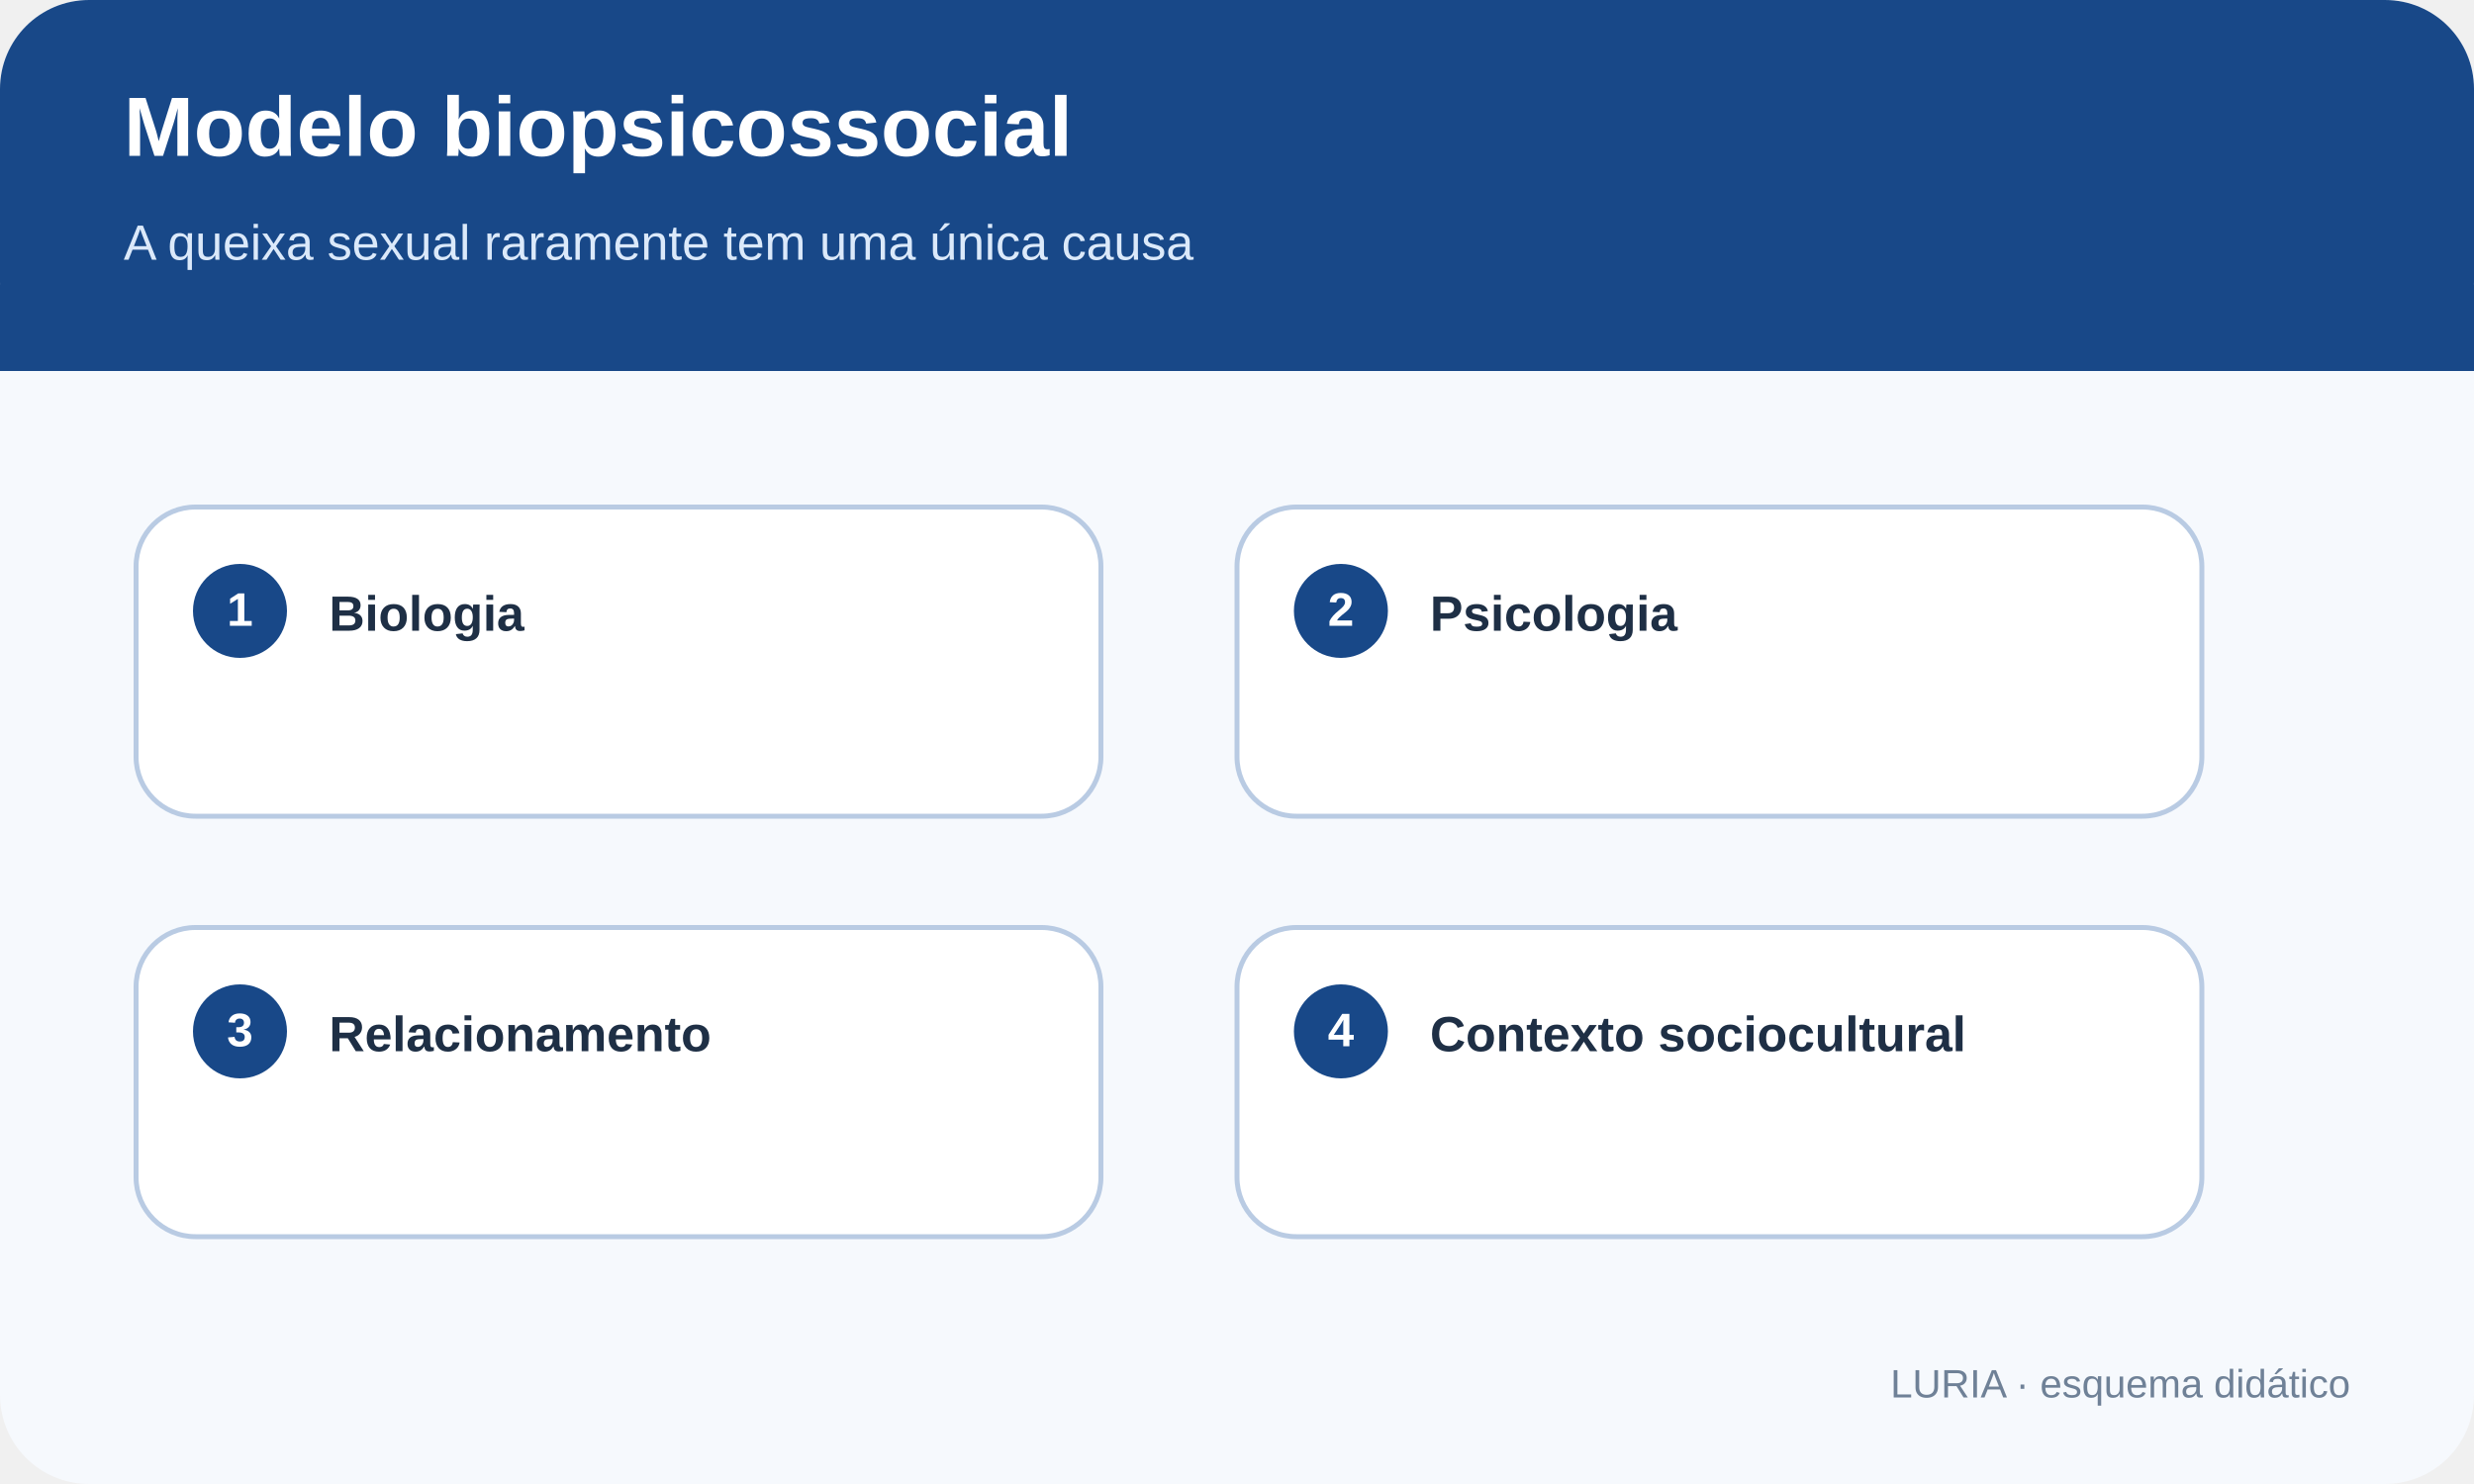
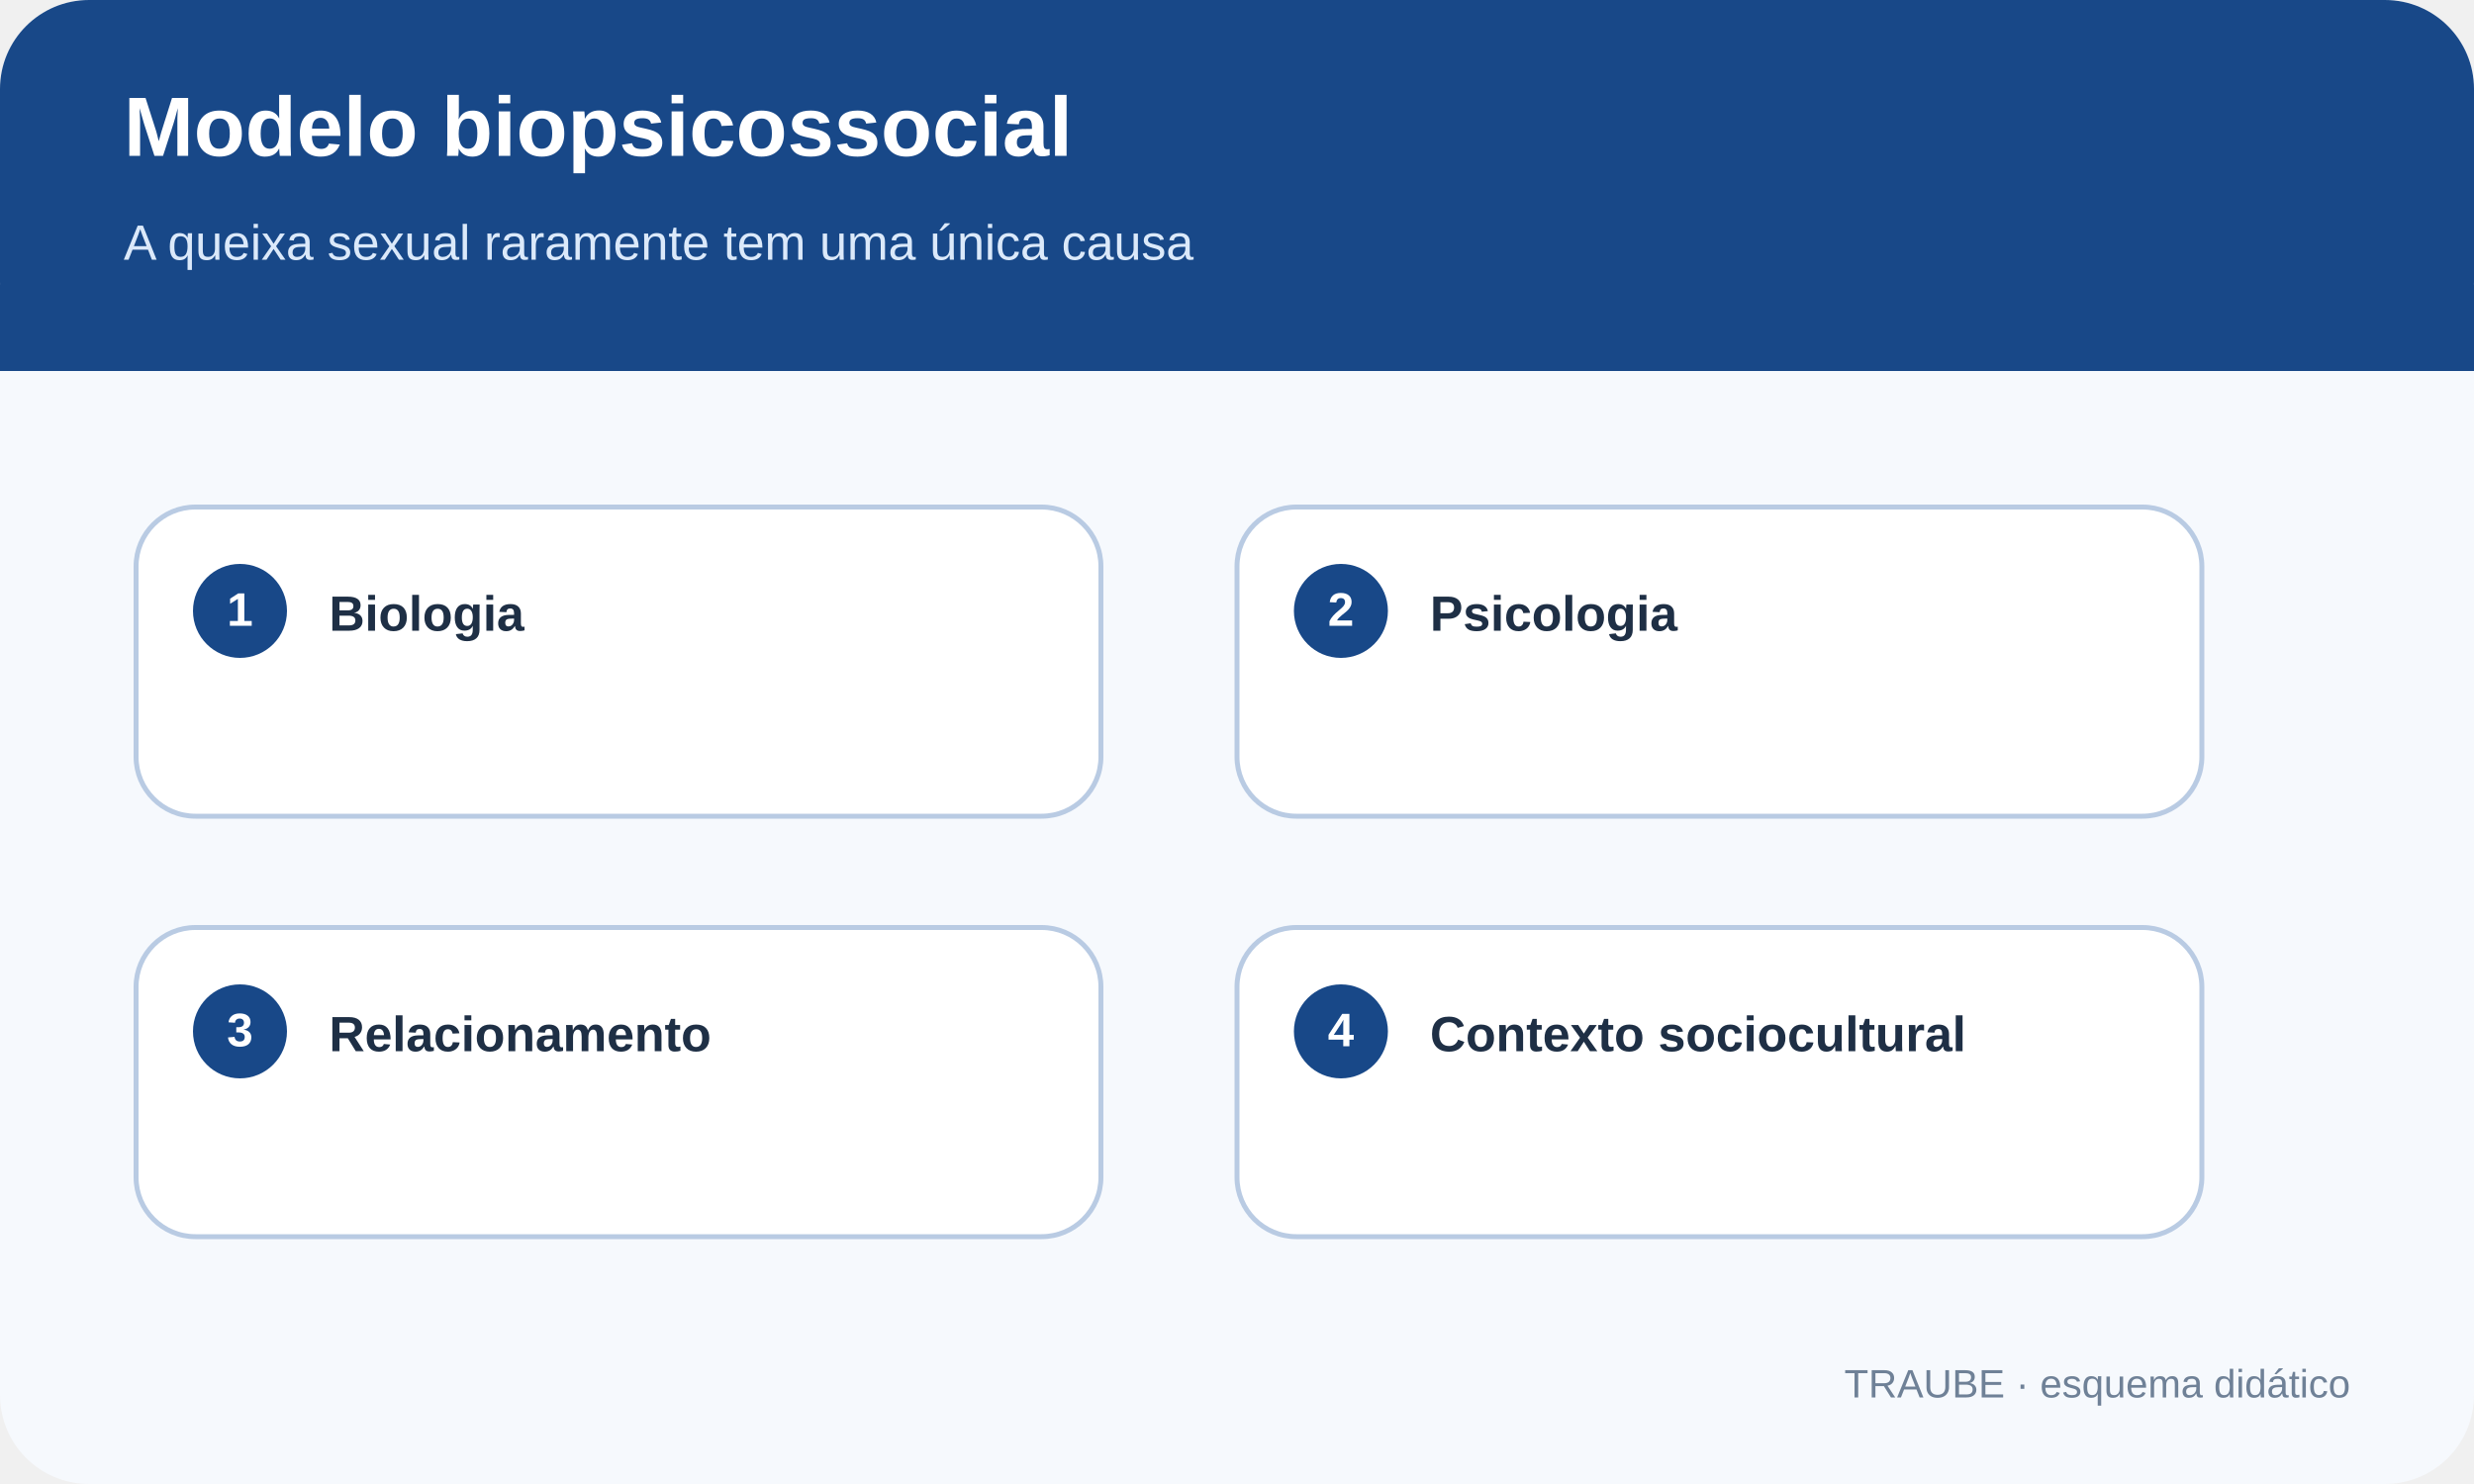
<svg xmlns="http://www.w3.org/2000/svg" width="1000" height="600">
  <rect width="1000" height="600" rx="36" fill="#f6f9fd" />
  <rect width="1000" height="150" rx="36" fill="#184888" />
  <rect y="115" width="1000" height="35" fill="#184888" />
  <text x="50" y="63" font-family="Arial" font-size="34" fill="#fff" font-weight="700">Modelo biopsicossocial</text>
  <text x="50" y="105" font-family="Arial" font-size="20" fill="#dbe9fa">A queixa sexual raramente tem uma única causa</text>
  <rect x="55" y="205" rx="24" width="390" height="125" fill="#fff" stroke="#b9cbe3" stroke-width="2" />
  <circle cx="97" cy="247" r="19" fill="#184888" />
  <text x="97" y="253" text-anchor="middle" font-family="Arial" font-size="19" fill="#fff" font-weight="700">1</text>
  <text x="133" y="255" font-family="Arial" font-size="20" fill="#1e2f45" font-weight="600">Biologia</text>
  <rect x="500" y="205" rx="24" width="390" height="125" fill="#fff" stroke="#b9cbe3" stroke-width="2" />
  <circle cx="542" cy="247" r="19" fill="#184888" />
  <text x="542" y="253" text-anchor="middle" font-family="Arial" font-size="19" fill="#fff" font-weight="700">2</text>
  <text x="578" y="255" font-family="Arial" font-size="20" fill="#1e2f45" font-weight="600">Psicologia</text>
  <rect x="55" y="375" rx="24" width="390" height="125" fill="#fff" stroke="#b9cbe3" stroke-width="2" />
  <circle cx="97" cy="417" r="19" fill="#184888" />
  <text x="97" y="423" text-anchor="middle" font-family="Arial" font-size="19" fill="#fff" font-weight="700">3</text>
  <text x="133" y="425" font-family="Arial" font-size="20" fill="#1e2f45" font-weight="600">Relacionamento</text>
  <rect x="500" y="375" rx="24" width="390" height="125" fill="#fff" stroke="#b9cbe3" stroke-width="2" />
  <circle cx="542" cy="417" r="19" fill="#184888" />
  <text x="542" y="423" text-anchor="middle" font-family="Arial" font-size="19" fill="#fff" font-weight="700">4</text>
  <text x="578" y="425" font-family="Arial" font-size="20" fill="#1e2f45" font-weight="600">Contexto sociocultural</text>
-   <text x="950" y="565" text-anchor="end" font-family="Arial" font-size="16" fill="#6f8197">LURIA · esquema didático</text>
+   <text x="950" y="565" text-anchor="end" font-family="Arial" font-size="16" fill="#6f8197">TRAUBE · esquema didático</text>
</svg>
